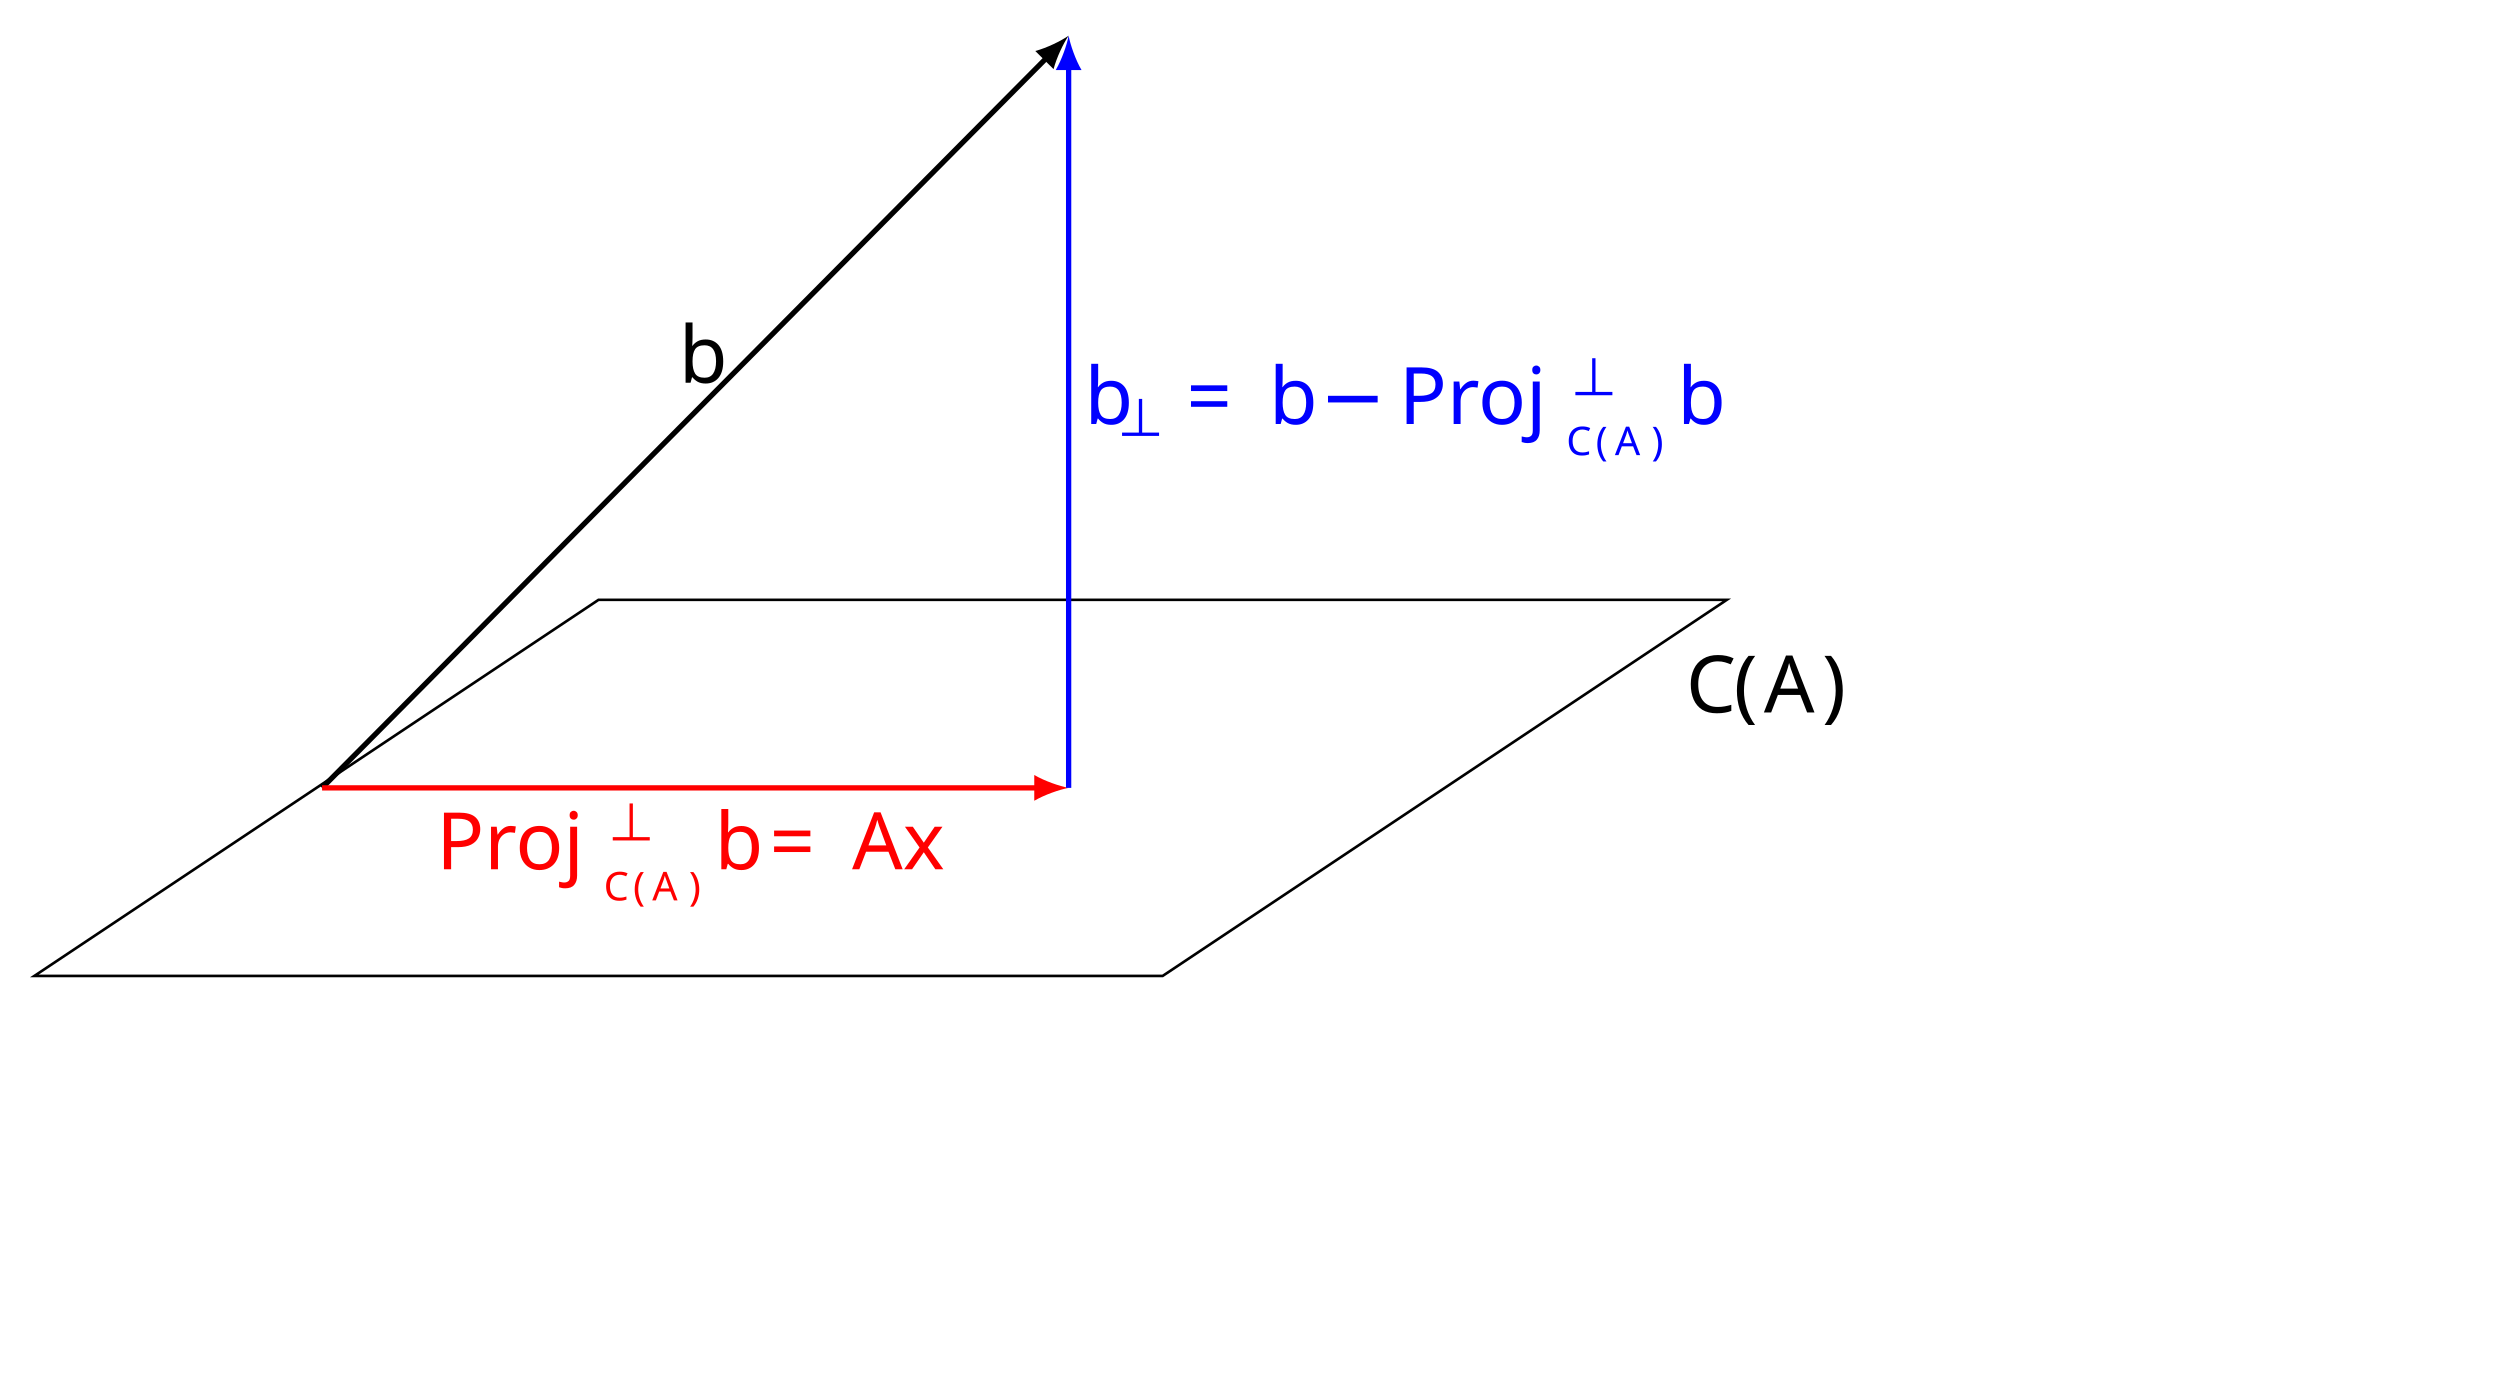
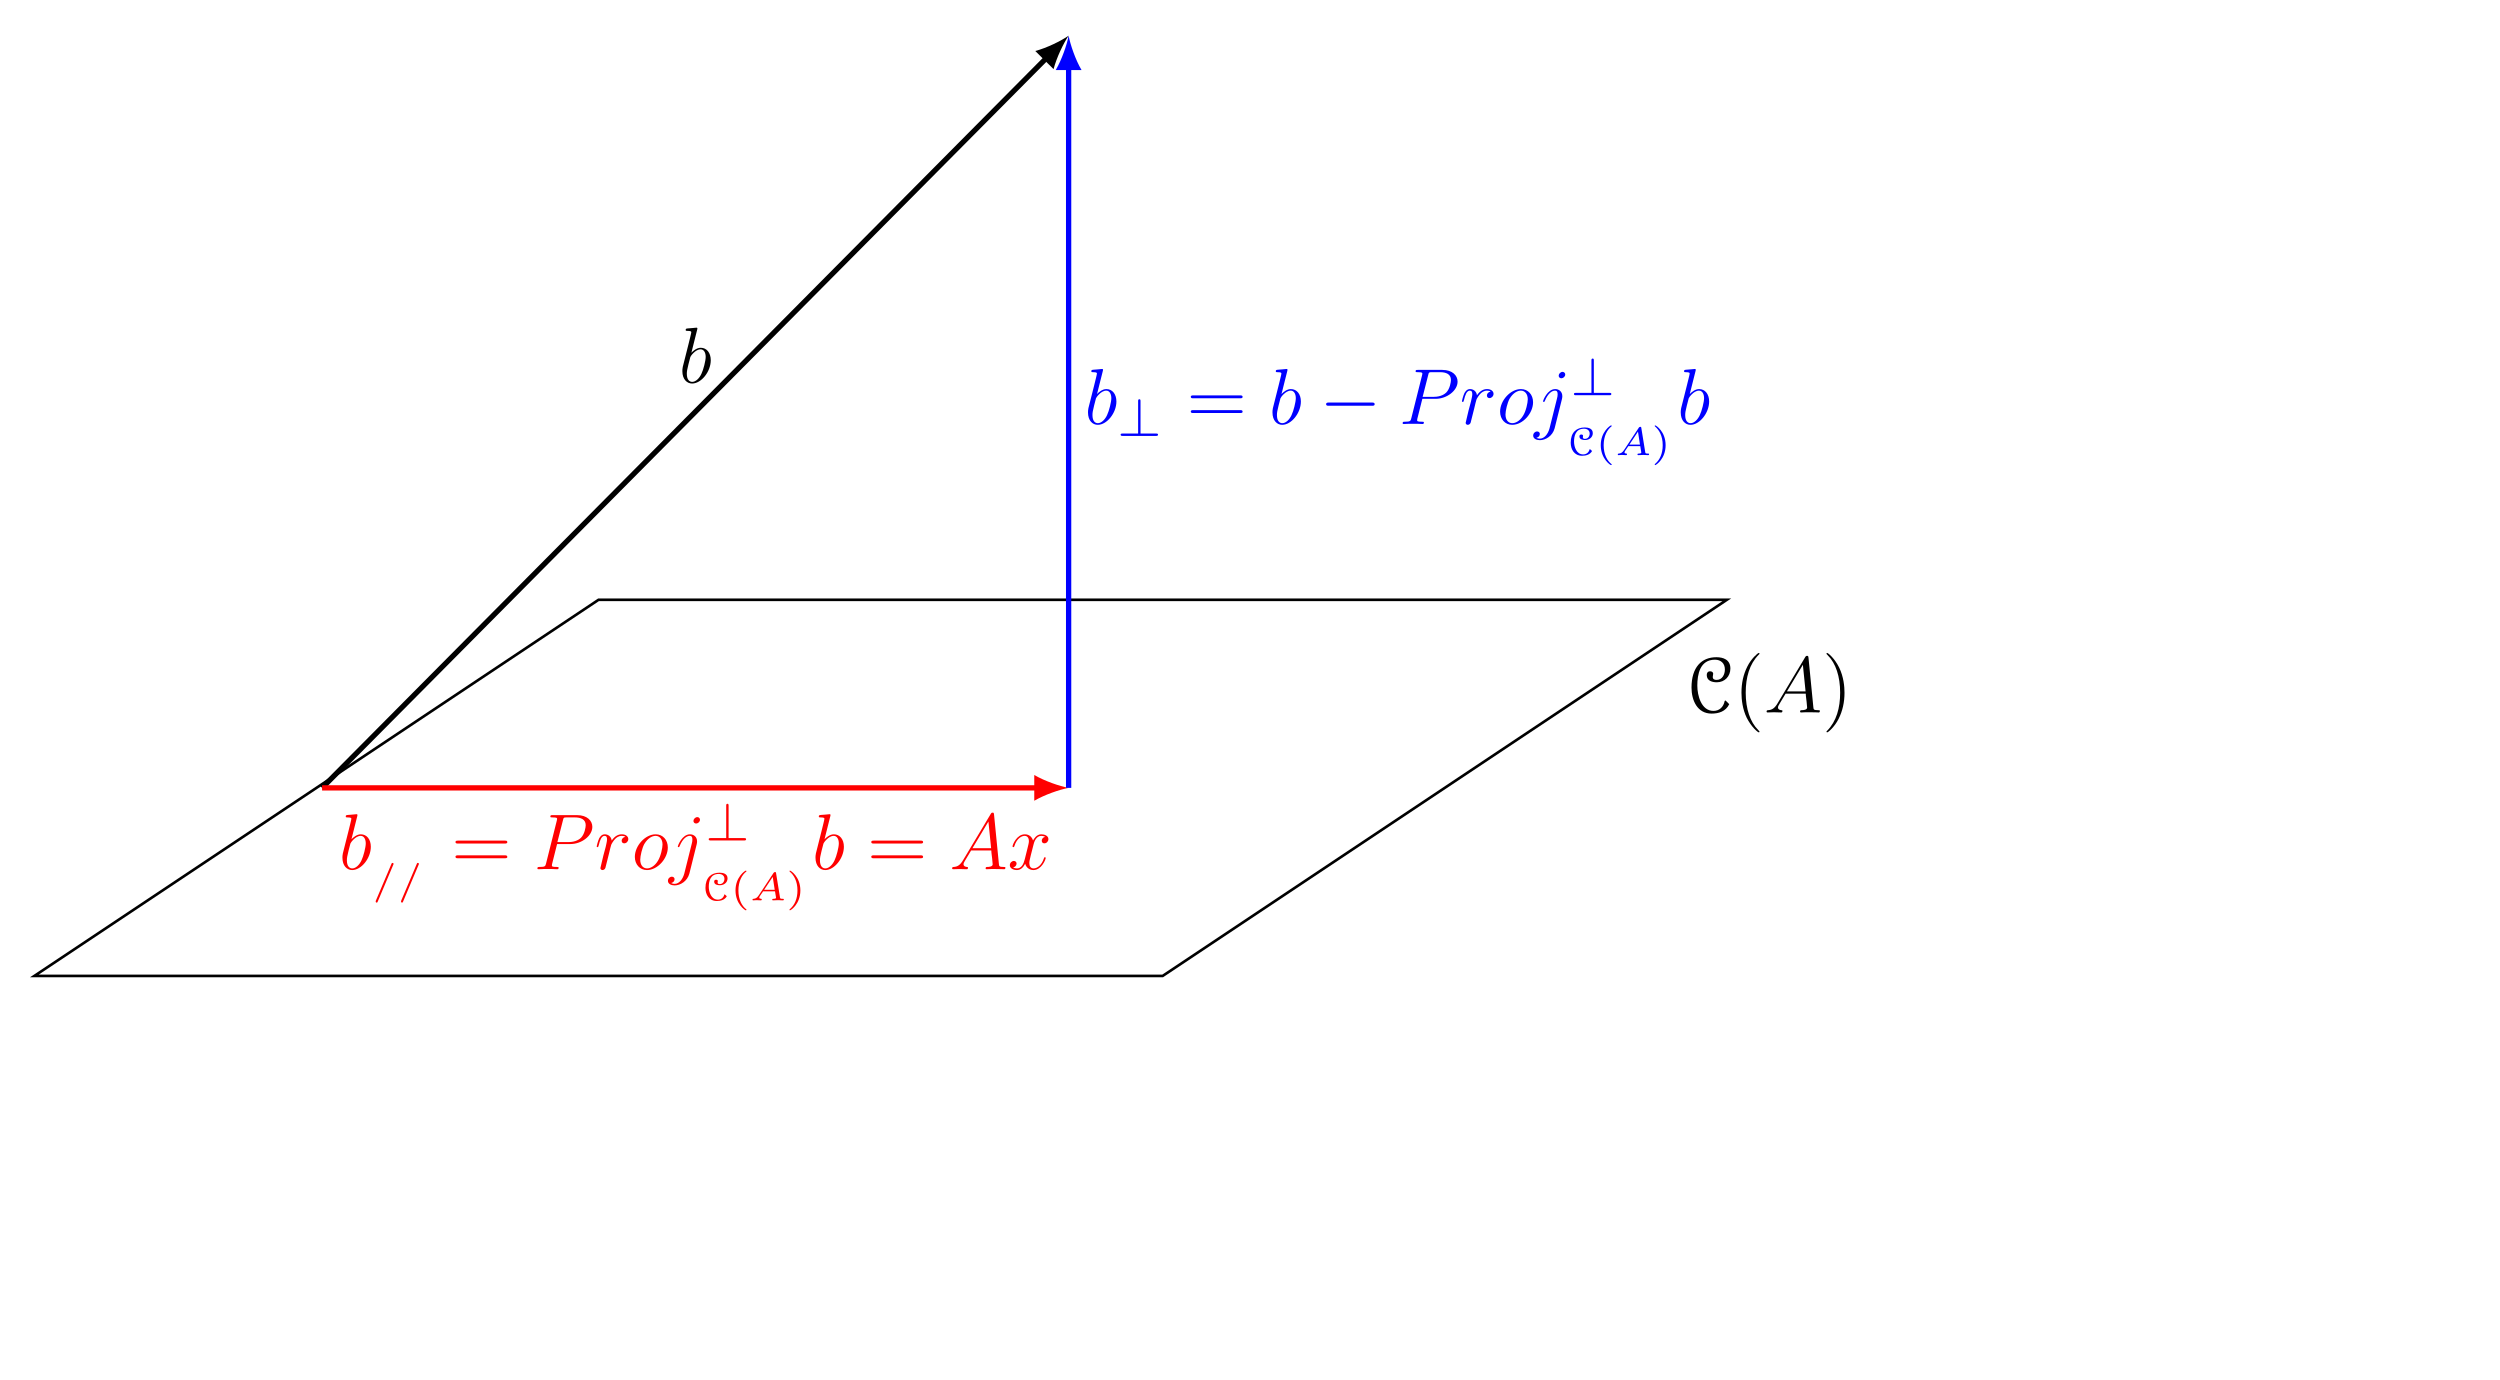
- <svg xmlns="http://www.w3.org/2000/svg" viewBox="0 0 502.472 277.36" height="277.36" width="502.472" xml:space="preserve" id="svg2" version="1.1">
-   <defs id="defs6" />
-   <g transform="matrix(1.333333,0,0,-1.333333,82.49733,120.5587)" id="g10">
-     <g id="g12">
-       <g id="g14" />
-       <g id="g16">
-         <g id="g18" />
-         <g id="g20" />
-         <g id="g22" />
-         <g id="g24" />
-         <path id="path26" style="fill:none;stroke:#000000;stroke-width:0.399;stroke-linecap:butt;stroke-linejoin:miter;stroke-miterlimit:10;stroke-dasharray:none;stroke-opacity:1" d="M -56.694,-56.694 H 113.387 L 198.428,0 H 28.347 Z" />
-         <g id="g28">
-           <path id="path30" style="fill:none;stroke:#000000;stroke-width:0.797;stroke-linecap:butt;stroke-linejoin:miter;stroke-miterlimit:10;stroke-dasharray:none;stroke-opacity:1" d="M -13.323,-28.347 95.93,81.731" />
-           <g transform="matrix(0.7044,0.70973,-0.70973,0.7044,95.92953,81.73132)" id="g32">
-             <g id="g34">
-               <path id="path36" style="fill:#000000;fill-opacity:1;fill-rule:nonzero;stroke:none" d="M 4.662,0 C 3.281,0.259 1.036,1.036 -0.518,1.943 V -1.943 C 1.036,-1.036 3.281,-0.259 4.662,0" />
-             </g>
-           </g>
-           <g id="g38">
-             <g transform="translate(40.457,32.73)" id="g40">
-               <g id="g42">
-                 <g transform="translate(-102.33,-150.331)" id="g44">
-                   <text id="text48" style="font-variant:normal;font-weight:normal;font-size:11.955px;font-family:CMMI12;-inkscape-font-specification:CMMI12;writing-mode:lr-tb;fill:#000000;fill-opacity:1;fill-rule:nonzero;stroke:none" transform="matrix(1,0,0,-1,102.33,150.331)">
-                     <tspan id="tspan46" y="0" x="0">b</tspan>
-                   </text>
-                   <g transform="translate(102.33,150.331)" id="g50" />
-                 </g>
-               </g>
-               <g transform="translate(-40.457,-32.73)" id="g52" />
-             </g>
-           </g>
-           <g id="g54">
-             <g transform="translate(192.264,-16.978)" id="g56">
-               <g id="g58">
-                 <g transform="translate(-254.137,-100.623)" id="g60">
-                   <text id="text64" style="font-variant:normal;font-weight:normal;font-size:11.955px;font-family:EUSM10;-inkscape-font-specification:EUSM10;writing-mode:lr-tb;fill:#000000;fill-opacity:1;fill-rule:nonzero;stroke:none" transform="matrix(1,0,0,-1,254.137,100.623)">
-                     <tspan id="tspan62" y="0" x="0">C</tspan>
-                   </text>
-                   <text id="text68" style="font-variant:normal;font-weight:normal;font-size:11.955px;font-family:CMR12;-inkscape-font-specification:CMR12;writing-mode:lr-tb;fill:#000000;fill-opacity:1;fill-rule:nonzero;stroke:none" transform="matrix(1,0,0,-1,261.341,100.623)">
-                     <tspan id="tspan66" y="0" x="0">(</tspan>
-                   </text>
-                   <text id="text72" style="font-variant:normal;font-weight:normal;font-size:11.955px;font-family:CMMI12;-inkscape-font-specification:CMMI12;writing-mode:lr-tb;fill:#000000;fill-opacity:1;fill-rule:nonzero;stroke:none" transform="matrix(1,0,0,-1,265.893,100.623)">
-                     <tspan id="tspan70" y="0" x="0">A</tspan>
-                   </text>
-                   <text id="text76" style="font-variant:normal;font-weight:normal;font-size:11.955px;font-family:CMR12;-inkscape-font-specification:CMR12;writing-mode:lr-tb;fill:#000000;fill-opacity:1;fill-rule:nonzero;stroke:none" transform="matrix(1,0,0,-1,274.668,100.623)">
-                     <tspan id="tspan74" y="0" x="0">)</tspan>
-                   </text>
-                   <g transform="translate(254.137,100.623)" id="g78" />
-                 </g>
-               </g>
-               <g transform="translate(-192.264,16.978)" id="g80" />
-             </g>
-           </g>
-         </g>
-         <g id="g82">
-           <path id="path84" style="fill:none;stroke:#ff0000;stroke-width:0.797;stroke-linecap:butt;stroke-linejoin:miter;stroke-miterlimit:10;stroke-dasharray:none;stroke-opacity:1" d="M -13.323,-28.347 H 94.551" />
-           <g transform="translate(94.55135,-28.3468)" id="g86">
-             <g id="g88">
-               <path id="path90" style="fill:#ff0000;fill-opacity:1;fill-rule:nonzero;stroke:none" d="M 4.662,0 C 3.281,0.259 1.036,1.036 -0.518,1.943 V -1.943 C 1.036,-1.036 3.281,-0.259 4.662,0" />
-             </g>
-           </g>
-           <g id="g92">
-             <g transform="translate(3.894,-40.611)" id="g94">
-               <g id="g96">
-                 <g transform="translate(-65.767,-76.99)" id="g98">
-                   <text id="text102" style="font-variant:normal;font-weight:normal;font-size:11.955px;font-family:CMMI12;-inkscape-font-specification:CMMI12;writing-mode:lr-tb;fill:#ff0000;fill-opacity:1;fill-rule:nonzero;stroke:none" transform="matrix(1,0,0,-1,65.767,76.99)">
-                     <tspan id="tspan100" y="0" x="0 9.171 14.769 20.397">Proj</tspan>
-                   </text>
-                   <text id="text106" style="font-variant:normal;font-weight:normal;font-size:7.97px;font-family:CMSY8;-inkscape-font-specification:CMSY8;writing-mode:lr-tb;fill:#ff0000;fill-opacity:1;fill-rule:nonzero;stroke:none" transform="matrix(1,0,0,-1,91.681,81.329)">
-                     <tspan id="tspan104" y="0" x="0">⊥</tspan>
-                   </text>
-                   <text id="text110" style="font-variant:normal;font-weight:normal;font-size:5.978px;font-family:EUSM7;-inkscape-font-specification:EUSM7;writing-mode:lr-tb;fill:#ff0000;fill-opacity:1;fill-rule:nonzero;stroke:none" transform="matrix(1,0,0,-1,91.008,72.297)">
-                     <tspan id="tspan108" y="0" x="0">C</tspan>
-                   </text>
-                   <text id="text114" style="font-variant:normal;font-weight:normal;font-size:5.978px;font-family:CMR6;-inkscape-font-specification:CMR6;writing-mode:lr-tb;fill:#ff0000;fill-opacity:1;fill-rule:nonzero;stroke:none" transform="matrix(1,0,0,-1,95.443,72.297)">
-                     <tspan id="tspan112" y="0" x="0">(</tspan>
-                   </text>
-                   <text id="text118" style="font-variant:normal;font-weight:normal;font-size:5.978px;font-family:CMMI6;-inkscape-font-specification:CMMI6;writing-mode:lr-tb;fill:#ff0000;fill-opacity:1;fill-rule:nonzero;stroke:none" transform="matrix(1,0,0,-1,98.321,72.297)">
-                     <tspan id="tspan116" y="0" x="0">A</tspan>
-                   </text>
-                   <text id="text122" style="font-variant:normal;font-weight:normal;font-size:5.978px;font-family:CMR6;-inkscape-font-specification:CMR6;writing-mode:lr-tb;fill:#ff0000;fill-opacity:1;fill-rule:nonzero;stroke:none" transform="matrix(1,0,0,-1,103.845,72.297)">
-                     <tspan id="tspan120" y="0" x="0">)</tspan>
-                   </text>
-                   <text id="text126" style="font-variant:normal;font-weight:normal;font-size:11.955px;font-family:CMMI12;-inkscape-font-specification:CMMI12;writing-mode:lr-tb;fill:#ff0000;fill-opacity:1;fill-rule:nonzero;stroke:none" transform="matrix(1,0,0,-1,107.719,76.99)">
-                     <tspan id="tspan124" y="0" x="0">b</tspan>
-                   </text>
-                   <text id="text130" style="font-variant:normal;font-weight:normal;font-size:11.955px;font-family:CMR12;-inkscape-font-specification:CMR12;writing-mode:lr-tb;fill:#ff0000;fill-opacity:1;fill-rule:nonzero;stroke:none" transform="matrix(1,0,0,-1,116.017,76.99)">
-                     <tspan id="tspan128" y="0" x="0">=</tspan>
-                   </text>
-                   <text id="text134" style="font-variant:normal;font-weight:normal;font-size:11.955px;font-family:CMMI12;-inkscape-font-specification:CMMI12;writing-mode:lr-tb;fill:#ff0000;fill-opacity:1;fill-rule:nonzero;stroke:none" transform="matrix(1,0,0,-1,128.443,76.99)">
-                     <tspan id="tspan132" y="0" x="0 8.775">Ax</tspan>
-                   </text>
-                   <g transform="translate(65.767,76.99)" id="g136" />
-                 </g>
-               </g>
-               <g transform="translate(-3.894,40.611)" id="g138" />
-             </g>
-           </g>
-         </g>
-         <g id="g140">
-           <path id="path142" style="fill:none;stroke:#0000ff;stroke-width:0.797;stroke-linecap:butt;stroke-linejoin:miter;stroke-miterlimit:10;stroke-dasharray:none;stroke-opacity:1" d="M 99.214,-28.347 V 80.378" />
-           <g transform="rotate(90,9.41794,89.79588)" id="g144">
-             <g id="g146">
-               <path id="path148" style="fill:#0000ff;fill-opacity:1;fill-rule:nonzero;stroke:none" d="M 4.662,0 C 3.281,0.259 1.036,1.036 -0.518,1.943 V -1.943 C 1.036,-1.036 3.281,-0.259 4.662,0" />
-             </g>
-           </g>
-           <g id="g150">
-             <g transform="translate(101.604,26.504)" id="g152">
-               <g id="g154">
-                 <g transform="translate(-163.477,-144.105)" id="g156">
-                   <text id="text160" style="font-variant:normal;font-weight:normal;font-size:11.955px;font-family:CMMI12;-inkscape-font-specification:CMMI12;writing-mode:lr-tb;fill:#0000ff;fill-opacity:1;fill-rule:nonzero;stroke:none" transform="matrix(1,0,0,-1,163.477,144.105)">
-                     <tspan id="tspan158" y="0" x="0">b</tspan>
-                   </text>
-                   <text id="text164" style="font-variant:normal;font-weight:normal;font-size:7.97px;font-family:CMSY8;-inkscape-font-specification:CMSY8;writing-mode:lr-tb;fill:#0000ff;fill-opacity:1;fill-rule:nonzero;stroke:none" transform="matrix(1,0,0,-1,168.454,142.311)">
-                     <tspan id="tspan162" y="0" x="0">⊥</tspan>
-                   </text>
-                   <text id="text168" style="font-variant:normal;font-weight:normal;font-size:11.955px;font-family:CMR12;-inkscape-font-specification:CMR12;writing-mode:lr-tb;fill:#0000ff;fill-opacity:1;fill-rule:nonzero;stroke:none" transform="matrix(1,0,0,-1,178.86,144.105)">
-                     <tspan id="tspan166" y="0" x="0">=</tspan>
-                   </text>
-                   <text id="text172" style="font-variant:normal;font-weight:normal;font-size:11.955px;font-family:CMMI12;-inkscape-font-specification:CMMI12;writing-mode:lr-tb;fill:#0000ff;fill-opacity:1;fill-rule:nonzero;stroke:none" transform="matrix(1,0,0,-1,191.285,144.105)">
-                     <tspan id="tspan170" y="0" x="0">b</tspan>
-                   </text>
-                   <text id="text176" style="font-variant:normal;font-weight:normal;font-size:11.955px;font-family:CMSY10;-inkscape-font-specification:CMSY10;writing-mode:lr-tb;fill:#0000ff;fill-opacity:1;fill-rule:nonzero;stroke:none" transform="matrix(1,0,0,-1,198.919,144.105)">
-                     <tspan id="tspan174" y="0" x="0">−</tspan>
-                   </text>
-                   <text id="text180" style="font-variant:normal;font-weight:normal;font-size:11.955px;font-family:CMMI12;-inkscape-font-specification:CMMI12;writing-mode:lr-tb;fill:#0000ff;fill-opacity:1;fill-rule:nonzero;stroke:none" transform="matrix(1,0,0,-1,210.874,144.105)">
-                     <tspan id="tspan178" y="0" x="0 9.171 14.769 20.397">Proj</tspan>
-                   </text>
-                   <text id="text184" style="font-variant:normal;font-weight:normal;font-size:7.97px;font-family:CMSY8;-inkscape-font-specification:CMSY8;writing-mode:lr-tb;fill:#0000ff;fill-opacity:1;fill-rule:nonzero;stroke:none" transform="matrix(1,0,0,-1,236.788,148.443)">
-                     <tspan id="tspan182" y="0" x="0">⊥</tspan>
-                   </text>
-                   <text id="text188" style="font-variant:normal;font-weight:normal;font-size:5.978px;font-family:EUSM7;-inkscape-font-specification:EUSM7;writing-mode:lr-tb;fill:#0000ff;fill-opacity:1;fill-rule:nonzero;stroke:none" transform="matrix(1,0,0,-1,236.116,139.411)">
-                     <tspan id="tspan186" y="0" x="0">C</tspan>
-                   </text>
-                   <text id="text192" style="font-variant:normal;font-weight:normal;font-size:5.978px;font-family:CMR6;-inkscape-font-specification:CMR6;writing-mode:lr-tb;fill:#0000ff;fill-opacity:1;fill-rule:nonzero;stroke:none" transform="matrix(1,0,0,-1,240.551,139.411)">
-                     <tspan id="tspan190" y="0" x="0">(</tspan>
-                   </text>
-                   <text id="text196" style="font-variant:normal;font-weight:normal;font-size:5.978px;font-family:CMMI6;-inkscape-font-specification:CMMI6;writing-mode:lr-tb;fill:#0000ff;fill-opacity:1;fill-rule:nonzero;stroke:none" transform="matrix(1,0,0,-1,243.429,139.411)">
-                     <tspan id="tspan194" y="0" x="0">A</tspan>
-                   </text>
-                   <text id="text200" style="font-variant:normal;font-weight:normal;font-size:5.978px;font-family:CMR6;-inkscape-font-specification:CMR6;writing-mode:lr-tb;fill:#0000ff;fill-opacity:1;fill-rule:nonzero;stroke:none" transform="matrix(1,0,0,-1,248.952,139.411)">
-                     <tspan id="tspan198" y="0" x="0">)</tspan>
-                   </text>
-                   <text id="text204" style="font-variant:normal;font-weight:normal;font-size:11.955px;font-family:CMMI12;-inkscape-font-specification:CMMI12;writing-mode:lr-tb;fill:#0000ff;fill-opacity:1;fill-rule:nonzero;stroke:none" transform="matrix(1,0,0,-1,252.827,144.105)">
-                     <tspan id="tspan202" y="0" x="0">b</tspan>
-                   </text>
-                   <g transform="translate(163.477,144.105)" id="g206" />
-                 </g>
-               </g>
-               <g transform="translate(-101.604,-26.504)" id="g208" />
-             </g>
-           </g>
-         </g>
-       </g>
+ <svg xmlns="http://www.w3.org/2000/svg" xmlns:xlink="http://www.w3.org/1999/xlink" width="376.854pt" height="208.02pt" viewBox="0 0 376.854 208.02" version="1.1">
+   <defs>
+     <g>
+       <symbol overflow="visible" id="glyph0-0">
+         <path style="stroke:none;" d="" />
+       </symbol>
+       <symbol overflow="visible" id="glyph0-1">
+         <path style="stroke:none;" d="M 2.766 -8 C 2.766 -8.047 2.797 -8.109 2.797 -8.172 C 2.797 -8.297 2.672 -8.297 2.656 -8.297 C 2.641 -8.297 2.219 -8.266 2 -8.234 C 1.797 -8.219 1.609 -8.203 1.406 -8.188 C 1.109 -8.156 1.031 -8.156 1.031 -7.938 C 1.031 -7.812 1.141 -7.812 1.266 -7.812 C 1.875 -7.812 1.875 -7.703 1.875 -7.594 C 1.875 -7.5 1.781 -7.156 1.734 -6.938 L 1.453 -5.797 C 1.328 -5.312 0.641 -2.609 0.594 -2.391 C 0.531 -2.094 0.531 -1.891 0.531 -1.734 C 0.531 -0.516 1.219 0.125 2 0.125 C 3.375 0.125 4.812 -1.656 4.812 -3.391 C 4.812 -4.5 4.203 -5.266 3.297 -5.266 C 2.672 -5.266 2.109 -4.75 1.891 -4.516 Z M 2.016 -0.125 C 1.625 -0.125 1.203 -0.406 1.203 -1.344 C 1.203 -1.734 1.25 -1.953 1.453 -2.797 C 1.5 -2.953 1.688 -3.719 1.734 -3.875 C 1.75 -3.969 2.469 -5.031 3.281 -5.031 C 3.797 -5.031 4.047 -4.5 4.047 -3.891 C 4.047 -3.312 3.703 -1.953 3.406 -1.344 C 3.109 -0.688 2.562 -0.125 2.016 -0.125 Z M 2.016 -0.125 " />
+       </symbol>
+       <symbol overflow="visible" id="glyph0-2">
+         <path style="stroke:none;" d="M 2.031 -1.328 C 1.609 -0.625 1.203 -0.375 0.641 -0.344 C 0.5 -0.328 0.406 -0.328 0.406 -0.125 C 0.406 -0.047 0.469 0 0.547 0 C 0.766 0 1.297 -0.031 1.516 -0.031 C 1.859 -0.031 2.25 0 2.578 0 C 2.656 0 2.797 0 2.797 -0.234 C 2.797 -0.328 2.703 -0.344 2.625 -0.344 C 2.359 -0.375 2.125 -0.469 2.125 -0.75 C 2.125 -0.922 2.203 -1.047 2.359 -1.312 L 3.266 -2.828 L 6.312 -2.828 C 6.328 -2.719 6.328 -2.625 6.328 -2.516 C 6.375 -2.203 6.516 -0.953 6.516 -0.734 C 6.516 -0.375 5.906 -0.344 5.719 -0.344 C 5.578 -0.344 5.453 -0.344 5.453 -0.125 C 5.453 0 5.562 0 5.625 0 C 5.828 0 6.078 -0.031 6.281 -0.031 L 6.953 -0.031 C 7.688 -0.031 8.219 0 8.219 0 C 8.312 0 8.438 0 8.438 -0.234 C 8.438 -0.344 8.328 -0.344 8.156 -0.344 C 7.5 -0.344 7.484 -0.453 7.453 -0.812 L 6.719 -8.266 C 6.688 -8.516 6.641 -8.531 6.516 -8.531 C 6.391 -8.531 6.328 -8.516 6.219 -8.328 Z M 3.469 -3.172 L 5.875 -7.188 L 6.281 -3.172 Z M 3.469 -3.172 " />
+       </symbol>
+       <symbol overflow="visible" id="glyph0-3">
+         <path style="stroke:none;" d="M 3.531 -3.797 L 5.547 -3.797 C 7.203 -3.797 8.844 -5.016 8.844 -6.391 C 8.844 -7.312 8.062 -8.156 6.547 -8.156 L 2.859 -8.156 C 2.625 -8.156 2.516 -8.156 2.516 -7.938 C 2.516 -7.812 2.625 -7.812 2.812 -7.812 C 3.531 -7.812 3.531 -7.719 3.531 -7.594 C 3.531 -7.562 3.531 -7.5 3.484 -7.312 L 1.875 -0.891 C 1.766 -0.469 1.75 -0.344 0.906 -0.344 C 0.688 -0.344 0.562 -0.344 0.562 -0.125 C 0.562 0 0.672 0 0.734 0 C 0.969 0 1.203 -0.031 1.438 -0.031 L 2.828 -0.031 C 3.062 -0.031 3.312 0 3.531 0 C 3.641 0 3.766 0 3.766 -0.234 C 3.766 -0.344 3.656 -0.344 3.484 -0.344 C 2.766 -0.344 2.75 -0.438 2.75 -0.547 C 2.75 -0.609 2.766 -0.688 2.766 -0.75 Z M 4.406 -7.344 C 4.5 -7.797 4.547 -7.812 5.016 -7.812 L 6.203 -7.812 C 7.094 -7.812 7.844 -7.531 7.844 -6.641 C 7.844 -6.328 7.688 -5.312 7.141 -4.75 C 6.938 -4.547 6.359 -4.094 5.266 -4.094 L 3.578 -4.094 Z M 4.406 -7.344 " />
+       </symbol>
+       <symbol overflow="visible" id="glyph0-4">
+         <path style="stroke:none;" d="M 4.656 -4.891 C 4.281 -4.812 4.094 -4.547 4.094 -4.297 C 4.094 -4 4.312 -3.906 4.484 -3.906 C 4.812 -3.906 5.094 -4.203 5.094 -4.547 C 5.094 -4.938 4.719 -5.266 4.125 -5.266 C 3.641 -5.266 3.094 -5.062 2.594 -4.328 C 2.516 -4.953 2.031 -5.266 1.547 -5.266 C 1.094 -5.266 0.844 -4.906 0.703 -4.656 C 0.5 -4.219 0.328 -3.5 0.328 -3.438 C 0.328 -3.391 0.375 -3.328 0.453 -3.328 C 0.547 -3.328 0.562 -3.344 0.641 -3.625 C 0.812 -4.344 1.047 -5.031 1.516 -5.031 C 1.812 -5.031 1.891 -4.828 1.891 -4.484 C 1.891 -4.219 1.766 -3.75 1.688 -3.375 L 1.344 -2.094 C 1.297 -1.859 1.172 -1.328 1.109 -1.109 C 1.031 -0.797 0.891 -0.234 0.891 -0.172 C 0.891 -0.016 1.031 0.125 1.203 0.125 C 1.344 0.125 1.562 0.031 1.641 -0.203 C 1.672 -0.297 2.109 -2.109 2.188 -2.375 C 2.25 -2.641 2.312 -2.891 2.375 -3.156 C 2.422 -3.328 2.469 -3.516 2.516 -3.672 C 2.547 -3.781 2.875 -4.359 3.172 -4.625 C 3.312 -4.75 3.625 -5.031 4.109 -5.031 C 4.297 -5.031 4.5 -5 4.656 -4.891 Z M 4.656 -4.891 " />
+       </symbol>
+       <symbol overflow="visible" id="glyph0-5">
+         <path style="stroke:none;" d="M 5.453 -3.281 C 5.453 -4.422 4.703 -5.266 3.625 -5.266 C 2.047 -5.266 0.484 -3.547 0.484 -1.859 C 0.484 -0.734 1.234 0.125 2.312 0.125 C 3.906 0.125 5.453 -1.609 5.453 -3.281 Z M 2.328 -0.125 C 1.734 -0.125 1.297 -0.594 1.297 -1.438 C 1.297 -1.984 1.578 -3.203 1.906 -3.797 C 2.453 -4.719 3.125 -5.031 3.609 -5.031 C 4.203 -5.031 4.656 -4.547 4.656 -3.719 C 4.656 -3.234 4.406 -1.953 3.938 -1.234 C 3.453 -0.438 2.797 -0.125 2.328 -0.125 Z M 2.328 -0.125 " />
+       </symbol>
+       <symbol overflow="visible" id="glyph0-6">
+         <path style="stroke:none;" d="M 4.188 -3.797 C 4.234 -3.984 4.234 -4.141 4.234 -4.203 C 4.234 -4.891 3.719 -5.266 3.172 -5.266 C 1.969 -5.266 1.328 -3.531 1.328 -3.438 C 1.328 -3.375 1.375 -3.328 1.453 -3.328 C 1.547 -3.328 1.547 -3.375 1.609 -3.5 C 2.094 -4.656 2.688 -5.031 3.141 -5.031 C 3.391 -5.031 3.531 -4.906 3.531 -4.484 C 3.531 -4.203 3.484 -4.078 3.438 -3.859 L 2.312 0.641 C 2.078 1.531 1.516 2.203 0.859 2.203 C 0.812 2.203 0.562 2.203 0.328 2.078 C 0.625 2.016 0.844 1.797 0.844 1.5 C 0.844 1.312 0.703 1.125 0.438 1.125 C 0.125 1.125 -0.156 1.391 -0.156 1.75 C -0.156 2.234 0.375 2.438 0.859 2.438 C 1.688 2.438 2.766 1.828 3.078 0.641 Z M 4.672 -7.453 C 4.672 -7.75 4.422 -7.859 4.281 -7.859 C 3.953 -7.859 3.688 -7.547 3.688 -7.281 C 3.688 -7.094 3.828 -6.891 4.094 -6.891 C 4.359 -6.891 4.672 -7.141 4.672 -7.453 Z M 4.672 -7.453 " />
+       </symbol>
+       <symbol overflow="visible" id="glyph0-7">
+         <path style="stroke:none;" d="M 5.672 -4.875 C 5.281 -4.812 5.141 -4.516 5.141 -4.297 C 5.141 -4 5.359 -3.906 5.531 -3.906 C 5.891 -3.906 6.141 -4.219 6.141 -4.547 C 6.141 -5.047 5.562 -5.266 5.062 -5.266 C 4.344 -5.266 3.938 -4.547 3.828 -4.328 C 3.547 -5.219 2.812 -5.266 2.594 -5.266 C 1.375 -5.266 0.734 -3.703 0.734 -3.438 C 0.734 -3.391 0.781 -3.328 0.859 -3.328 C 0.953 -3.328 0.984 -3.406 1 -3.453 C 1.406 -4.781 2.219 -5.031 2.562 -5.031 C 3.094 -5.031 3.203 -4.531 3.203 -4.25 C 3.203 -3.984 3.125 -3.703 2.984 -3.125 L 2.578 -1.5 C 2.406 -0.781 2.062 -0.125 1.422 -0.125 C 1.359 -0.125 1.062 -0.125 0.812 -0.281 C 1.25 -0.359 1.344 -0.719 1.344 -0.859 C 1.344 -1.094 1.156 -1.25 0.938 -1.25 C 0.641 -1.25 0.328 -0.984 0.328 -0.609 C 0.328 -0.109 0.891 0.125 1.406 0.125 C 1.984 0.125 2.391 -0.328 2.641 -0.828 C 2.828 -0.125 3.438 0.125 3.875 0.125 C 5.094 0.125 5.734 -1.453 5.734 -1.703 C 5.734 -1.766 5.688 -1.812 5.625 -1.812 C 5.516 -1.812 5.5 -1.75 5.469 -1.656 C 5.141 -0.609 4.453 -0.125 3.906 -0.125 C 3.484 -0.125 3.266 -0.438 3.266 -0.922 C 3.266 -1.188 3.312 -1.375 3.5 -2.156 L 3.922 -3.797 C 4.094 -4.5 4.5 -5.031 5.062 -5.031 C 5.078 -5.031 5.422 -5.031 5.672 -4.875 Z M 5.672 -4.875 " />
+       </symbol>
+       <symbol overflow="visible" id="glyph1-0">
+         <path style="stroke:none;" d="" />
+       </symbol>
+       <symbol overflow="visible" id="glyph1-1">
+         <path style="stroke:none;" d="M 5.969 -1.812 L 5.844 -1.734 C 5.672 -0.828 5.047 -0.234 4.156 -0.234 C 2.312 -0.234 1.719 -2.562 1.719 -4.047 C 1.719 -5.719 2.109 -7.953 4.375 -7.953 C 5.266 -7.953 5.875 -7.406 5.875 -6.484 C 5.875 -5.734 5.484 -4.906 4.625 -4.906 C 4.344 -4.906 4.047 -4.984 4.047 -5.359 C 4.047 -5.516 4.109 -5.672 4.109 -5.828 C 4.109 -6.094 3.875 -6.203 3.656 -6.203 C 3.297 -6.203 3.141 -5.969 3.141 -5.641 C 3.141 -4.75 4 -4.547 4.656 -4.547 C 5.844 -4.547 6.703 -5.438 6.703 -6.625 C 6.703 -7.984 5.594 -8.328 4.594 -8.328 C 2.359 -8.328 0.844 -6.828 0.844 -3.75 C 0.844 -1.844 1.703 0.172 3.875 0.172 C 4.938 0.172 6 -0.141 6.531 -1.25 Z M 5.969 -1.812 " />
+       </symbol>
+       <symbol overflow="visible" id="glyph2-0">
+         <path style="stroke:none;" d="" />
+       </symbol>
+       <symbol overflow="visible" id="glyph2-1">
+         <path style="stroke:none;" d="M 3.891 2.906 C 3.891 2.875 3.891 2.844 3.688 2.641 C 2.484 1.438 1.812 -0.531 1.812 -2.969 C 1.812 -5.297 2.375 -7.297 3.766 -8.703 C 3.891 -8.812 3.891 -8.828 3.891 -8.875 C 3.891 -8.938 3.828 -8.969 3.781 -8.969 C 3.625 -8.969 2.641 -8.109 2.062 -6.938 C 1.453 -5.719 1.172 -4.453 1.172 -2.969 C 1.172 -1.906 1.344 -0.484 1.953 0.781 C 2.672 2.219 3.641 3 3.781 3 C 3.828 3 3.891 2.969 3.891 2.906 Z M 3.891 2.906 " />
+       </symbol>
+       <symbol overflow="visible" id="glyph2-2">
+         <path style="stroke:none;" d="M 3.375 -2.969 C 3.375 -3.891 3.25 -5.359 2.578 -6.75 C 1.875 -8.188 0.891 -8.969 0.766 -8.969 C 0.719 -8.969 0.656 -8.938 0.656 -8.875 C 0.656 -8.828 0.656 -8.812 0.859 -8.609 C 2.062 -7.406 2.719 -5.422 2.719 -2.984 C 2.719 -0.672 2.156 1.328 0.781 2.734 C 0.656 2.844 0.656 2.875 0.656 2.906 C 0.656 2.969 0.719 3 0.766 3 C 0.922 3 1.906 2.141 2.484 0.969 C 3.094 -0.25 3.375 -1.547 3.375 -2.969 Z M 3.375 -2.969 " />
+       </symbol>
+       <symbol overflow="visible" id="glyph2-3">
+         <path style="stroke:none;" d="M 8.062 -3.875 C 8.234 -3.875 8.453 -3.875 8.453 -4.094 C 8.453 -4.312 8.25 -4.312 8.062 -4.312 L 1.031 -4.312 C 0.859 -4.312 0.641 -4.312 0.641 -4.094 C 0.641 -3.875 0.844 -3.875 1.031 -3.875 Z M 8.062 -1.656 C 8.234 -1.656 8.453 -1.656 8.453 -1.859 C 8.453 -2.094 8.25 -2.094 8.062 -2.094 L 1.031 -2.094 C 0.859 -2.094 0.641 -2.094 0.641 -1.875 C 0.641 -1.656 0.844 -1.656 1.031 -1.656 Z M 8.062 -1.656 " />
+       </symbol>
+       <symbol overflow="visible" id="glyph3-0">
+         <path style="stroke:none;" d="" />
+       </symbol>
+       <symbol overflow="visible" id="glyph3-1">
+         <path style="stroke:none;" d="M 3.219 -4.203 C 3.266 -4.297 3.266 -4.312 3.266 -4.328 C 3.266 -4.422 3.188 -4.484 3.109 -4.484 C 3 -4.484 2.969 -4.422 2.938 -4.328 L 0.594 1.203 C 0.562 1.297 0.562 1.312 0.562 1.344 C 0.562 1.422 0.625 1.5 0.719 1.5 C 0.812 1.5 0.844 1.422 0.875 1.344 Z M 3.219 -4.203 " />
+       </symbol>
+       <symbol overflow="visible" id="glyph3-2">
+         <path style="stroke:none;" d="M 1.359 -0.734 C 1.125 -0.391 0.922 -0.266 0.594 -0.234 C 0.5 -0.234 0.438 -0.234 0.438 -0.094 C 0.438 -0.031 0.484 0 0.516 0 C 0.688 0 0.891 -0.031 1.062 -0.031 C 1.203 -0.031 1.562 0 1.703 0 C 1.766 0 1.828 -0.031 1.828 -0.156 C 1.828 -0.234 1.75 -0.234 1.734 -0.234 C 1.578 -0.25 1.453 -0.281 1.453 -0.406 C 1.453 -0.484 1.516 -0.594 1.531 -0.625 L 2.031 -1.359 L 3.828 -1.359 L 3.984 -0.391 C 3.984 -0.234 3.641 -0.234 3.578 -0.234 C 3.5 -0.234 3.406 -0.234 3.406 -0.094 C 3.406 -0.062 3.438 0 3.5 0 C 3.688 0 4.125 -0.031 4.297 -0.031 C 4.422 -0.031 4.531 -0.016 4.656 -0.016 C 4.781 -0.016 4.906 0 5.016 0 C 5.062 0 5.156 0 5.156 -0.156 C 5.156 -0.234 5.078 -0.234 4.984 -0.234 C 4.609 -0.234 4.609 -0.281 4.578 -0.438 L 3.984 -4.109 C 3.969 -4.219 3.969 -4.266 3.828 -4.266 C 3.703 -4.266 3.672 -4.219 3.609 -4.141 Z M 2.188 -1.594 L 3.484 -3.547 L 3.781 -1.594 Z M 2.188 -1.594 " />
+       </symbol>
+       <symbol overflow="visible" id="glyph4-0">
+         <path style="stroke:none;" d="" />
+       </symbol>
+       <symbol overflow="visible" id="glyph4-1">
+         <path style="stroke:none;" d="M 3.469 -5.234 C 3.469 -5.359 3.469 -5.531 3.297 -5.531 C 3.109 -5.531 3.109 -5.359 3.109 -5.219 L 3.109 -0.359 L 0.781 -0.359 C 0.641 -0.359 0.469 -0.359 0.469 -0.188 C 0.469 0 0.641 0 0.781 0 L 5.812 0 C 5.938 0 6.109 0 6.109 -0.188 C 6.109 -0.359 5.938 -0.359 5.812 -0.359 L 3.469 -0.359 Z M 3.469 -5.234 " />
+       </symbol>
+       <symbol overflow="visible" id="glyph5-0">
+         <path style="stroke:none;" d="" />
+       </symbol>
+       <symbol overflow="visible" id="glyph5-1">
+         <path style="stroke:none;" d="M 3.562 -0.906 L 3.5 -0.875 C 3.391 -0.406 3.016 -0.109 2.531 -0.109 C 1.516 -0.109 1.156 -1.266 1.156 -2.031 C 1.156 -2.859 1.375 -3.984 2.656 -3.984 C 3.141 -3.984 3.516 -3.734 3.516 -3.25 C 3.516 -2.859 3.281 -2.453 2.797 -2.453 C 2.656 -2.453 2.484 -2.484 2.484 -2.688 C 2.484 -2.766 2.516 -2.844 2.516 -2.922 C 2.516 -3.062 2.375 -3.109 2.25 -3.109 C 2.047 -3.109 1.969 -2.984 1.969 -2.828 C 1.969 -2.375 2.453 -2.281 2.828 -2.281 C 3.469 -2.281 3.984 -2.703 3.984 -3.312 C 3.984 -4 3.344 -4.172 2.781 -4.172 C 1.547 -4.172 0.656 -3.453 0.656 -1.875 C 0.656 -0.891 1.172 0.094 2.375 0.094 C 2.969 0.094 3.578 -0.078 3.875 -0.625 Z M 3.562 -0.906 " />
+       </symbol>
+       <symbol overflow="visible" id="glyph6-0">
+         <path style="stroke:none;" d="" />
+       </symbol>
+       <symbol overflow="visible" id="glyph6-1">
+         <path style="stroke:none;" d="M 2.375 1.359 C 1.719 0.844 1.188 -0.094 1.188 -1.5 C 1.188 -2.875 1.719 -3.844 2.375 -4.344 C 2.375 -4.344 2.406 -4.375 2.406 -4.406 C 2.406 -4.438 2.375 -4.484 2.297 -4.484 C 2.203 -4.484 0.75 -3.547 0.75 -1.5 C 0.75 0.547 2.188 1.5 2.297 1.5 C 2.375 1.5 2.406 1.453 2.406 1.406 C 2.406 1.375 2.375 1.359 2.375 1.359 Z M 2.375 1.359 " />
+       </symbol>
+       <symbol overflow="visible" id="glyph6-2">
+         <path style="stroke:none;" d="M 2.125 -1.5 C 2.125 -3.547 0.688 -4.484 0.562 -4.484 C 0.5 -4.484 0.484 -4.438 0.484 -4.406 C 0.484 -4.375 0.484 -4.359 0.594 -4.266 C 1.125 -3.812 1.688 -2.922 1.688 -1.5 C 1.688 -0.234 1.25 0.719 0.562 1.297 C 0.484 1.375 0.484 1.375 0.484 1.406 C 0.484 1.438 0.5 1.5 0.562 1.5 C 0.672 1.5 2.125 0.562 2.125 -1.5 Z M 2.125 -1.5 " />
+       </symbol>
+       <symbol overflow="visible" id="glyph7-0">
+         <path style="stroke:none;" d="" />
+       </symbol>
+       <symbol overflow="visible" id="glyph7-1">
+         <path style="stroke:none;" d="M 7.875 -2.75 C 8.078 -2.75 8.297 -2.75 8.297 -2.984 C 8.297 -3.234 8.078 -3.234 7.875 -3.234 L 1.406 -3.234 C 1.203 -3.234 0.984 -3.234 0.984 -2.984 C 0.984 -2.75 1.203 -2.75 1.406 -2.75 Z M 7.875 -2.75 " />
+       </symbol>
+     </g>
+   </defs>
+   <g id="surface1">
+     <path style="fill:none;stroke-width:0.399;stroke-linecap:butt;stroke-linejoin:miter;stroke:rgb(0%,0%,0%);stroke-opacity:1;stroke-miterlimit:10;" d="M -56.693 -56.694 L 113.389 -56.694 L 198.428 0.001 L 28.346 0.001 Z M -56.693 -56.694 " transform="matrix(1,0,0,-1,61.873,90.419)" />
+     <path style="fill:none;stroke-width:0.797;stroke-linecap:butt;stroke-linejoin:miter;stroke:rgb(0%,0%,0%);stroke-opacity:1;stroke-miterlimit:10;" d="M -13.322 -28.347 L 95.928 81.731 " transform="matrix(1,0,0,-1,61.873,90.419)" />
+     <path style=" stroke:none;fill-rule:nonzero;fill:rgb(0%,0%,0%);fill-opacity:1;" d="M 161.086 5.379 C 159.93 6.176 157.797 7.223 156.059 7.688 L 158.816 10.422 C 159.27 8.684 160.297 6.543 161.086 5.379 " />
+     <g style="fill:rgb(0%,0%,0%);fill-opacity:1;">
+       <use xlink:href="#glyph0-1" x="102.33" y="57.689" />
+     </g>
+     <g style="fill:rgb(0%,0%,0%);fill-opacity:1;">
+       <use xlink:href="#glyph1-1" x="254.137" y="107.397" />
+     </g>
+     <g style="fill:rgb(0%,0%,0%);fill-opacity:1;">
+       <use xlink:href="#glyph2-1" x="261.341" y="107.397" />
+     </g>
+     <g style="fill:rgb(0%,0%,0%);fill-opacity:1;">
+       <use xlink:href="#glyph0-2" x="265.893" y="107.397" />
+     </g>
+     <g style="fill:rgb(0%,0%,0%);fill-opacity:1;">
+       <use xlink:href="#glyph2-2" x="274.668" y="107.397" />
+     </g>
+     <path style="fill:none;stroke-width:0.797;stroke-linecap:butt;stroke-linejoin:miter;stroke:rgb(100%,0%,0%);stroke-opacity:1;stroke-miterlimit:10;" d="M -13.322 -28.347 L 94.553 -28.347 " transform="matrix(1,0,0,-1,61.873,90.419)" />
+     <path style=" stroke:none;fill-rule:nonzero;fill:rgb(100%,0%,0%);fill-opacity:1;" d="M 161.086 118.766 C 159.707 118.508 157.461 117.73 155.906 116.824 L 155.906 120.707 C 157.461 119.801 159.707 119.023 161.086 118.766 " />
+     <g style="fill:rgb(100%,0%,0%);fill-opacity:1;">
+       <use xlink:href="#glyph0-1" x="51.088" y="131.03" />
+     </g>
+     <g style="fill:rgb(100%,0%,0%);fill-opacity:1;">
+       <use xlink:href="#glyph3-1" x="56.065" y="134.561" />
+       <use xlink:href="#glyph3-1" x="59.884" y="134.561" />
+     </g>
+     <g style="fill:rgb(100%,0%,0%);fill-opacity:1;">
+       <use xlink:href="#glyph2-3" x="68.02" y="131.03" />
+     </g>
+     <g style="fill:rgb(100%,0%,0%);fill-opacity:1;">
+       <use xlink:href="#glyph0-3" x="80.445" y="131.03" />
+     </g>
+     <g style="fill:rgb(100%,0%,0%);fill-opacity:1;">
+       <use xlink:href="#glyph0-4" x="89.616" y="131.03" />
+     </g>
+     <g style="fill:rgb(100%,0%,0%);fill-opacity:1;">
+       <use xlink:href="#glyph0-5" x="95.214" y="131.03" />
+       <use xlink:href="#glyph0-6" x="100.842" y="131.03" />
+     </g>
+     <g style="fill:rgb(100%,0%,0%);fill-opacity:1;">
+       <use xlink:href="#glyph4-1" x="106.36" y="126.691" />
+     </g>
+     <g style="fill:rgb(100%,0%,0%);fill-opacity:1;">
+       <use xlink:href="#glyph5-1" x="105.687" y="135.723" />
+     </g>
+     <g style="fill:rgb(100%,0%,0%);fill-opacity:1;">
+       <use xlink:href="#glyph6-1" x="110.122" y="135.723" />
+     </g>
+     <g style="fill:rgb(100%,0%,0%);fill-opacity:1;">
+       <use xlink:href="#glyph3-2" x="113" y="135.723" />
+     </g>
+     <g style="fill:rgb(100%,0%,0%);fill-opacity:1;">
+       <use xlink:href="#glyph6-2" x="118.524" y="135.723" />
+     </g>
+     <g style="fill:rgb(100%,0%,0%);fill-opacity:1;">
+       <use xlink:href="#glyph0-1" x="122.398" y="131.03" />
+     </g>
+     <g style="fill:rgb(100%,0%,0%);fill-opacity:1;">
+       <use xlink:href="#glyph2-3" x="130.696" y="131.03" />
+     </g>
+     <g style="fill:rgb(100%,0%,0%);fill-opacity:1;">
+       <use xlink:href="#glyph0-2" x="143.121" y="131.03" />
+       <use xlink:href="#glyph0-7" x="151.896" y="131.03" />
+     </g>
+     <path style="fill:none;stroke-width:0.797;stroke-linecap:butt;stroke-linejoin:miter;stroke:rgb(0%,0%,100%);stroke-opacity:1;stroke-miterlimit:10;" d="M 99.213 -28.347 L 99.213 80.376 " transform="matrix(1,0,0,-1,61.873,90.419)" />
+     <path style=" stroke:none;fill-rule:nonzero;fill:rgb(0%,0%,100%);fill-opacity:1;" d="M 161.086 5.379 C 160.828 6.762 160.051 9.004 159.145 10.559 L 163.031 10.559 C 162.121 9.004 161.348 6.762 161.086 5.379 " />
+     <g style="fill:rgb(0%,0%,100%);fill-opacity:1;">
+       <use xlink:href="#glyph0-1" x="163.477" y="63.915" />
+     </g>
+     <g style="fill:rgb(0%,0%,100%);fill-opacity:1;">
+       <use xlink:href="#glyph4-1" x="168.454" y="65.709" />
+     </g>
+     <g style="fill:rgb(0%,0%,100%);fill-opacity:1;">
+       <use xlink:href="#glyph2-3" x="178.86" y="63.915" />
+     </g>
+     <g style="fill:rgb(0%,0%,100%);fill-opacity:1;">
+       <use xlink:href="#glyph0-1" x="191.285" y="63.915" />
+     </g>
+     <g style="fill:rgb(0%,0%,100%);fill-opacity:1;">
+       <use xlink:href="#glyph7-1" x="198.919" y="63.915" />
+     </g>
+     <g style="fill:rgb(0%,0%,100%);fill-opacity:1;">
+       <use xlink:href="#glyph0-3" x="210.874" y="63.915" />
+     </g>
+     <g style="fill:rgb(0%,0%,100%);fill-opacity:1;">
+       <use xlink:href="#glyph0-4" x="220.045" y="63.915" />
+     </g>
+     <g style="fill:rgb(0%,0%,100%);fill-opacity:1;">
+       <use xlink:href="#glyph0-5" x="225.643" y="63.915" />
+       <use xlink:href="#glyph0-6" x="231.271" y="63.915" />
+     </g>
+     <g style="fill:rgb(0%,0%,100%);fill-opacity:1;">
+       <use xlink:href="#glyph4-1" x="236.788" y="59.577" />
+     </g>
+     <g style="fill:rgb(0%,0%,100%);fill-opacity:1;">
+       <use xlink:href="#glyph5-1" x="236.116" y="68.609" />
+     </g>
+     <g style="fill:rgb(0%,0%,100%);fill-opacity:1;">
+       <use xlink:href="#glyph6-1" x="240.551" y="68.609" />
+     </g>
+     <g style="fill:rgb(0%,0%,100%);fill-opacity:1;">
+       <use xlink:href="#glyph3-2" x="243.429" y="68.609" />
+     </g>
+     <g style="fill:rgb(0%,0%,100%);fill-opacity:1;">
+       <use xlink:href="#glyph6-2" x="248.952" y="68.609" />
+     </g>
+     <g style="fill:rgb(0%,0%,100%);fill-opacity:1;">
+       <use xlink:href="#glyph0-1" x="252.827" y="63.915" />
    </g>
  </g>
</svg>
